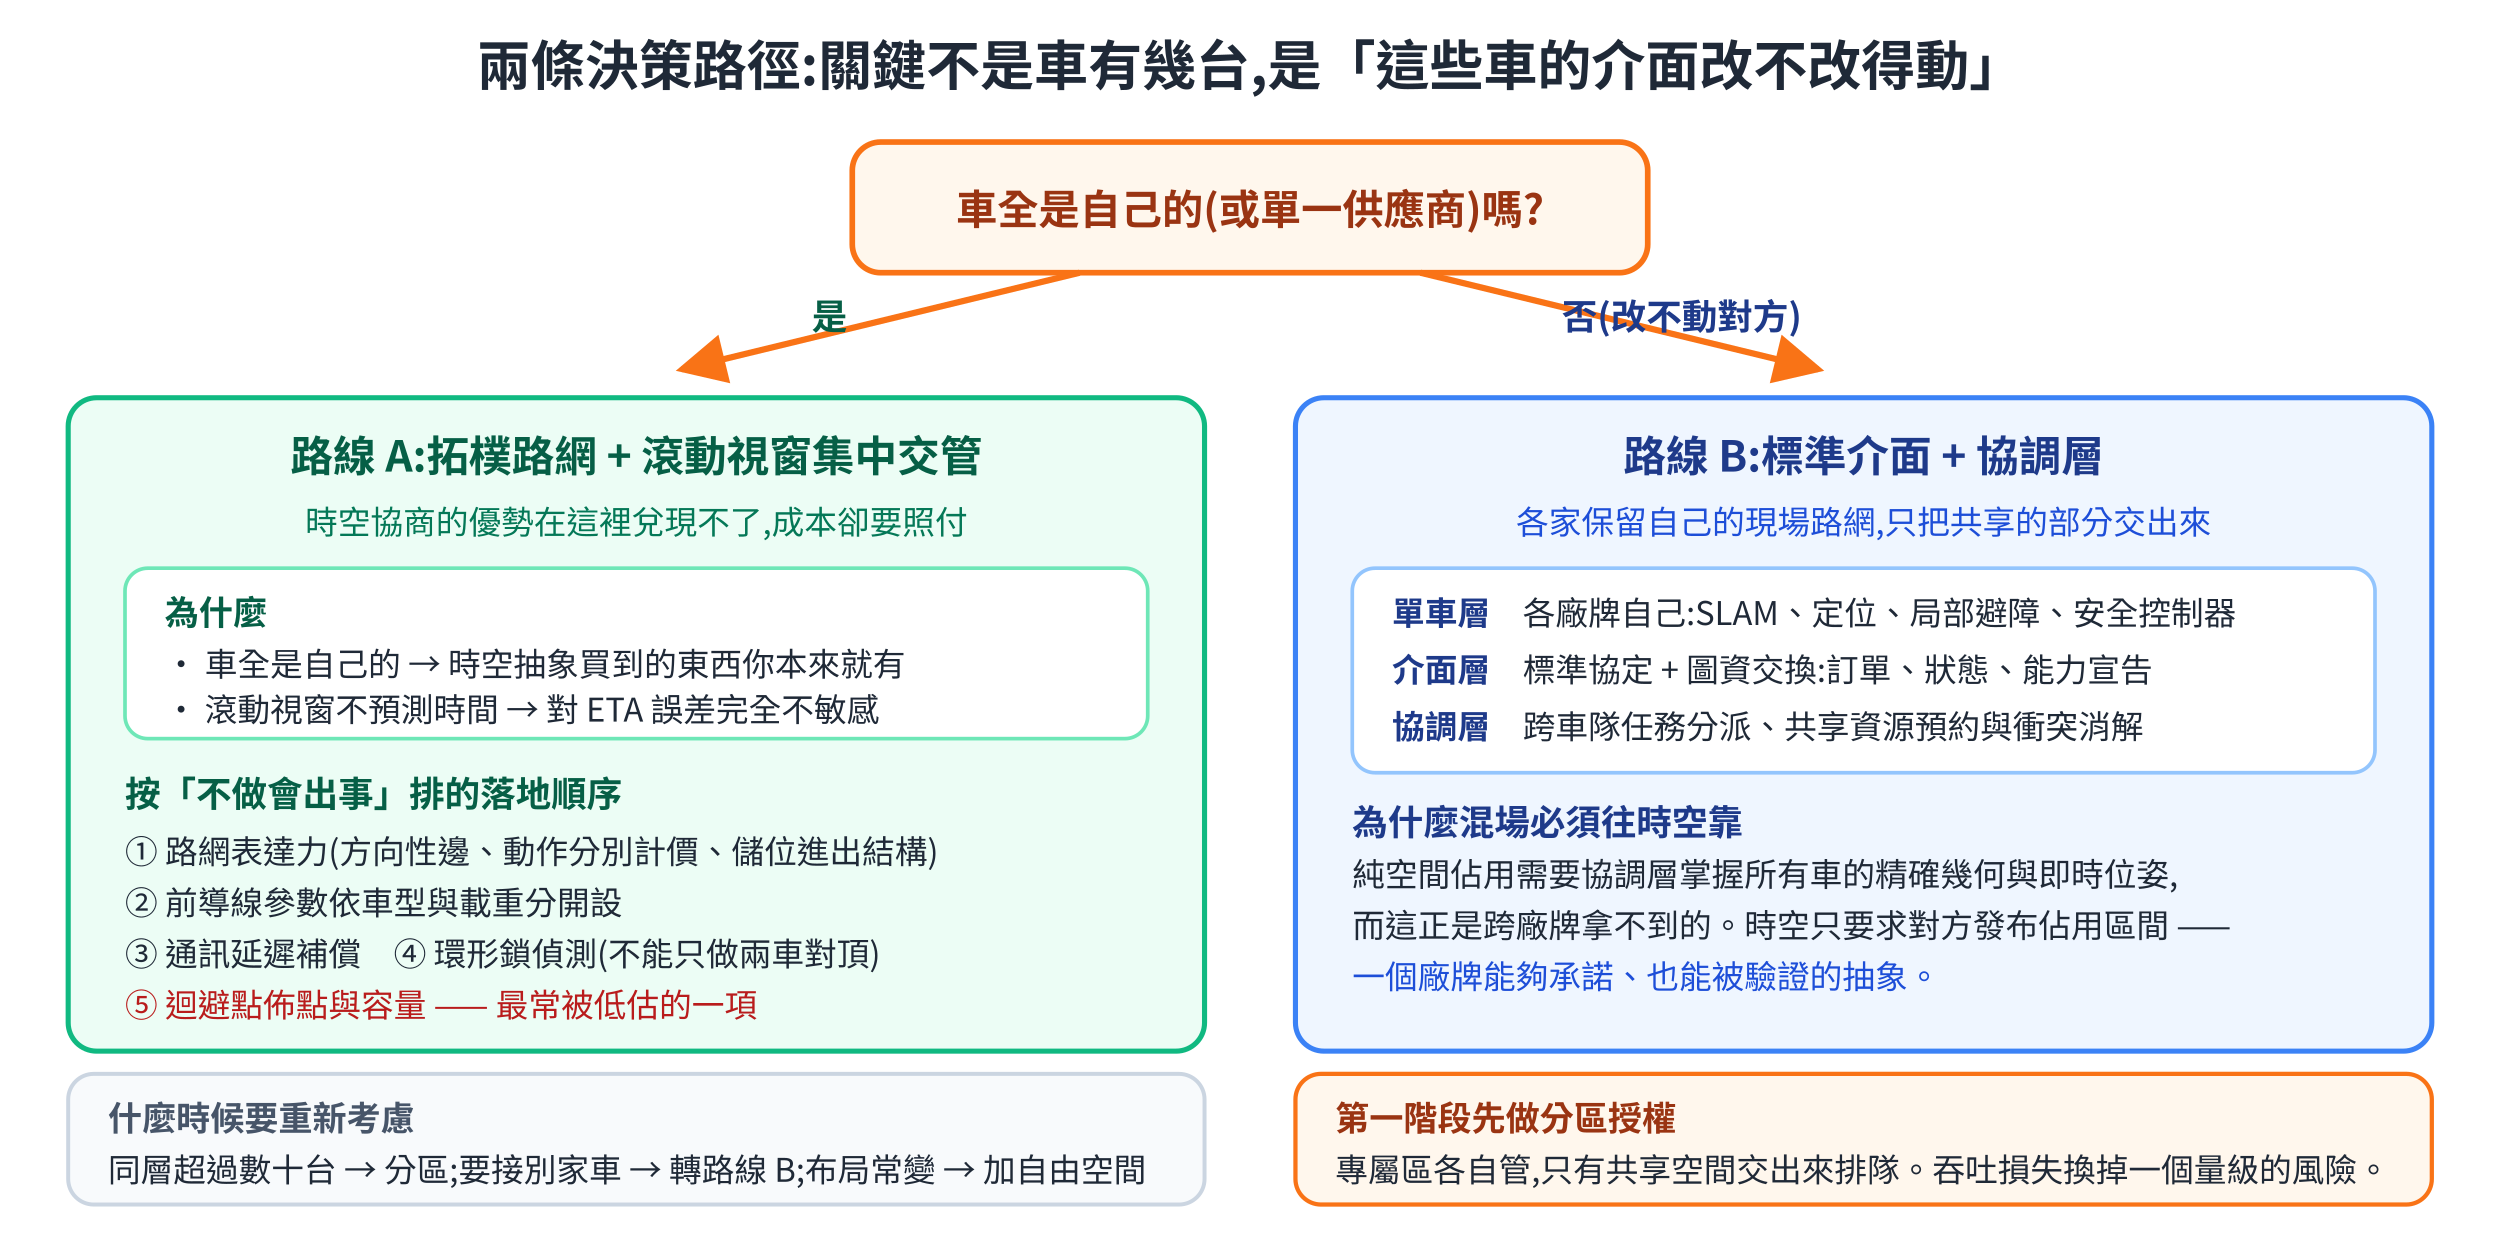
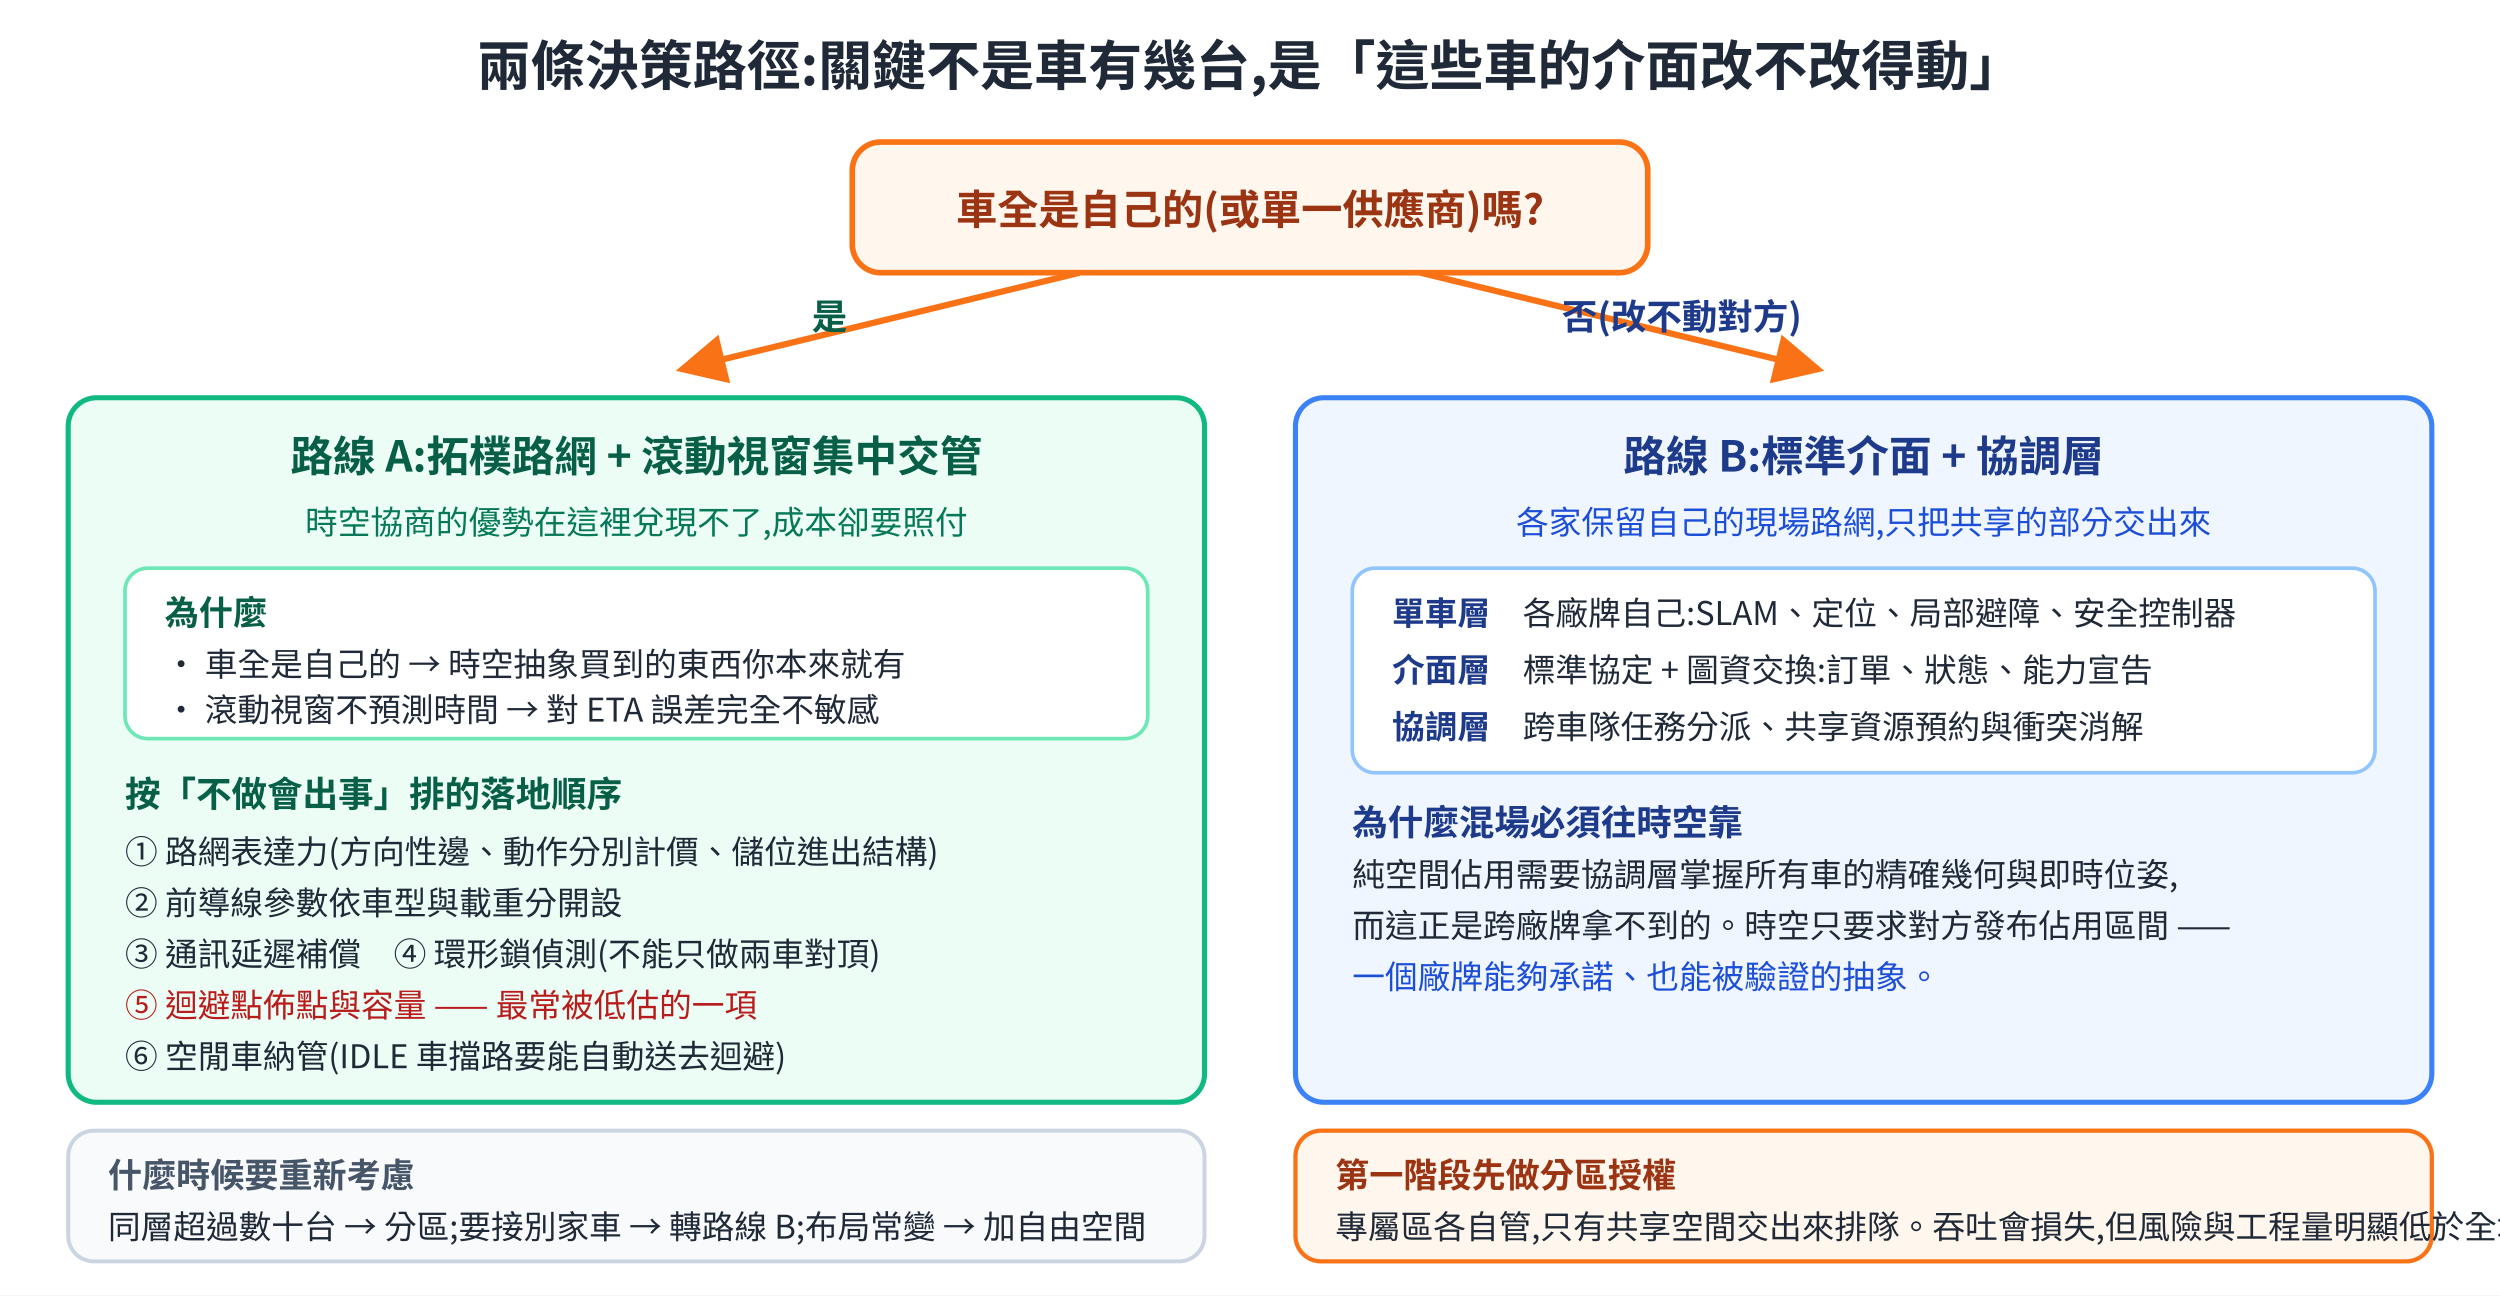
- <svg xmlns="http://www.w3.org/2000/svg" viewBox="0 0 880 440" font-family="'Noto Sans CJK TC','PingFang TC','Microsoft JhengHei',sans-serif">
+ <svg xmlns="http://www.w3.org/2000/svg" viewBox="0 0 880 456" font-family="'Noto Sans CJK TC','PingFang TC','Microsoft JhengHei',sans-serif">
  <defs>
    <marker id="eo" markerWidth="10" markerHeight="10" refX="7" refY="4" orient="auto">
      <path d="M0,0 L8,4 L0,8 Z" fill="#F97316" />
    </marker>
    <marker id="eg" markerWidth="9" markerHeight="9" refX="7" refY="3.5" orient="auto">
      <path d="M0,0 L7,3.5 L0,7 Z" fill="#6B7280" />
    </marker>
  </defs>
-   <rect width="880" height="440" fill="#ffffff" />
+   <rect width="880" height="456" fill="#ffffff" />
  <text x="440" y="30" text-anchor="middle" font-size="19" font-weight="700" fill="#1F2937">兩條決策路徑:關鍵不是車有幾台,是「這些車的介面改不改得動」</text>
  <rect x="300" y="50" width="280" height="46" rx="10" fill="#FFF7ED" stroke="#F97316" stroke-width="2" />
  <text x="440" y="79" text-anchor="middle" font-size="14.5" font-weight="700" fill="#9A3412">車全是自己的(或單一供應商)嗎?</text>
  <line x1="380" y1="96" x2="240" y2="130" stroke="#F97316" stroke-width="2.2" marker-end="url(#eo)" />
  <line x1="500" y1="96" x2="640" y2="130" stroke="#F97316" stroke-width="2.2" marker-end="url(#eo)" />
  <text x="292" y="116" text-anchor="middle" font-size="12.5" font-weight="700" fill="#065F46">是</text>
  <text x="592" y="116" text-anchor="middle" font-size="12.5" font-weight="700" fill="#1E3A8A">否(改不動對方)</text>
-   <rect x="24" y="140" width="400" height="230" rx="10" fill="#ECFDF5" stroke="#10B981" stroke-width="1.8" />
+   <rect x="24" y="140" width="400" height="248" rx="10" fill="#ECFDF5" stroke="#10B981" stroke-width="1.8" />
  <text x="224" y="166" text-anchor="middle" font-size="15" font-weight="700" fill="#065F46">路線 A:拓樸路網 + 滾動視窗集中交管</text>
  <text x="224" y="188" text-anchor="middle" font-size="11.5" fill="#047857">時空協商的優勢在這裡兌現不了,成本卻要照付</text>
  <rect x="44" y="200" width="360" height="60" rx="8" fill="#ffffff" stroke="#6EE7B7" stroke-width="1.3" />
  <text x="58" y="220" font-size="12" font-weight="700" fill="#065F46">為什麼</text>
  <text x="58" y="238" font-size="11.5" fill="#1F2937">· 車全是自己的 → 時空抽象買到的東西你本來就有</text>
  <text x="58" y="254" font-size="11.5" fill="#1F2937">· 滾動視窗不預測時間 → 對 ETA 誤差完全不敏感</text>
  <text x="44" y="284" font-size="12.5" font-weight="700" fill="#065F46">按「不做會出事」排的落地順序</text>
  <text x="44" y="304" font-size="11.5" fill="#1F2937">① 路網表達力(方向性邊、動作分別計價、儲位進出結構)</text>
  <text x="44" y="322" font-size="11.5" fill="#1F2937">② 前導線參數依車型與載重分開設</text>
  <text x="44" y="340" font-size="11.5" fill="#1F2937">③ 通訊延遲補償　④ 環形鎖偵測(不能只做兩車對頂)</text>
  <text x="44" y="358" font-size="11.5" fill="#B91C1C">⑤ 迴避點佈點與容量 —— 最常被低估的一項</text>
-   <rect x="456" y="140" width="400" height="230" rx="10" fill="#EFF6FF" stroke="#3B82F6" stroke-width="1.8" />
+   <text x="44" y="376" font-size="11.5" fill="#1F2937">⑥ 空閒車納管(IDLE 車擋路要能自動送去迴避)</text>
+   <rect x="456" y="140" width="400" height="248" rx="10" fill="#EFF6FF" stroke="#3B82F6" stroke-width="1.8" />
  <text x="656" y="166" text-anchor="middle" font-size="15" font-weight="700" fill="#1E3A8A">路線 B:標準介面 + 協調層</text>
  <text x="656" y="188" text-anchor="middle" font-size="11.5" fill="#1D4ED8">各家保留自己的現場路網,只把共享的部分交出來</text>
  <rect x="476" y="200" width="360" height="72" rx="8" fill="#ffffff" stroke="#93C5FD" stroke-width="1.3" />
  <text x="490" y="220" font-size="11.5" fill="#1F2937">
    <tspan font-weight="700" fill="#1E3A8A">單車層</tspan>　各廠牌自己:SLAM、定位、局部避障、安全控制器</text>
  <text x="490" y="240" font-size="11.5" fill="#1F2937">
    <tspan font-weight="700" fill="#1E3A8A">介面層</tspan>　標準協定 + 圖資交換:訂單、狀態、能力宣告</text>
  <text x="490" y="260" font-size="11.5" fill="#1F2937">
    <tspan font-weight="700" fill="#1E3A8A">協調層</tspan>　跨車隊任務分派、共享資源預約與衝突消解</text>
  <text x="476" y="294" font-size="12.5" font-weight="700" fill="#1E3A8A">為什麼混場必須往時空靠</text>
  <text x="476" y="312" font-size="11.5" fill="#1F2937">純空間佔用需要協調層掌握所有車的精確幾何與即時位姿,</text>
  <text x="476" y="330" font-size="11.5" fill="#1F2937">而這正是跨廠牌拿不到的。時空只要求對方發布佔用區間 ——</text>
  <text x="476" y="348" font-size="11.5" fill="#1D4ED8">一個廠牌能夠承諾、也能被驗證的抽象。</text>
-   <rect x="456" y="378" width="400" height="46" rx="9" fill="#FFF7ED" stroke="#F97316" stroke-width="1.5" />
-   <text x="470" y="398" font-size="12" font-weight="700" fill="#9A3412">第一階段先做分區授權</text>
-   <text x="470" y="416" font-size="11.5" fill="#1F2937">專屬區各自管,只有共享空間交出來排隊。吞吐損失換掉一個量級的風險。</text>
-   <rect x="24" y="378" width="400" height="46" rx="9" fill="#F8FAFC" stroke="#CBD5E1" stroke-width="1.4" />
-   <text x="38" y="398" font-size="12" font-weight="700" fill="#475569">什麼時候要重新考慮</text>
-   <text x="38" y="416" font-size="11.5" fill="#1F2937">同層超過數十台 → 分區;要接別家車 → 轉路線 B;布局常變 → 加自由空間</text>
+   <rect x="456" y="398" width="400" height="46" rx="9" fill="#FFF7ED" stroke="#F97316" stroke-width="1.5" />
+   <text x="470" y="418" font-size="12" font-weight="700" fill="#9A3412">第一階段先做分區授權</text>
+   <text x="470" y="436" font-size="11.5" fill="#1F2937">專屬區各自管,只有共享空間交出來排隊。吞吐會損失,但風險與工程量明顯低於全域協商。</text>
+   <rect x="24" y="398" width="400" height="46" rx="9" fill="#F8FAFC" stroke="#CBD5E1" stroke-width="1.4" />
+   <text x="38" y="418" font-size="12" font-weight="700" fill="#475569">什麼時候要重新考慮</text>
+   <text x="38" y="436" font-size="11.5" fill="#1F2937">同層超過數十台 → 分區;要接別家車 → 轉路線 B;布局常變 → 加自由空間</text>
</svg>
